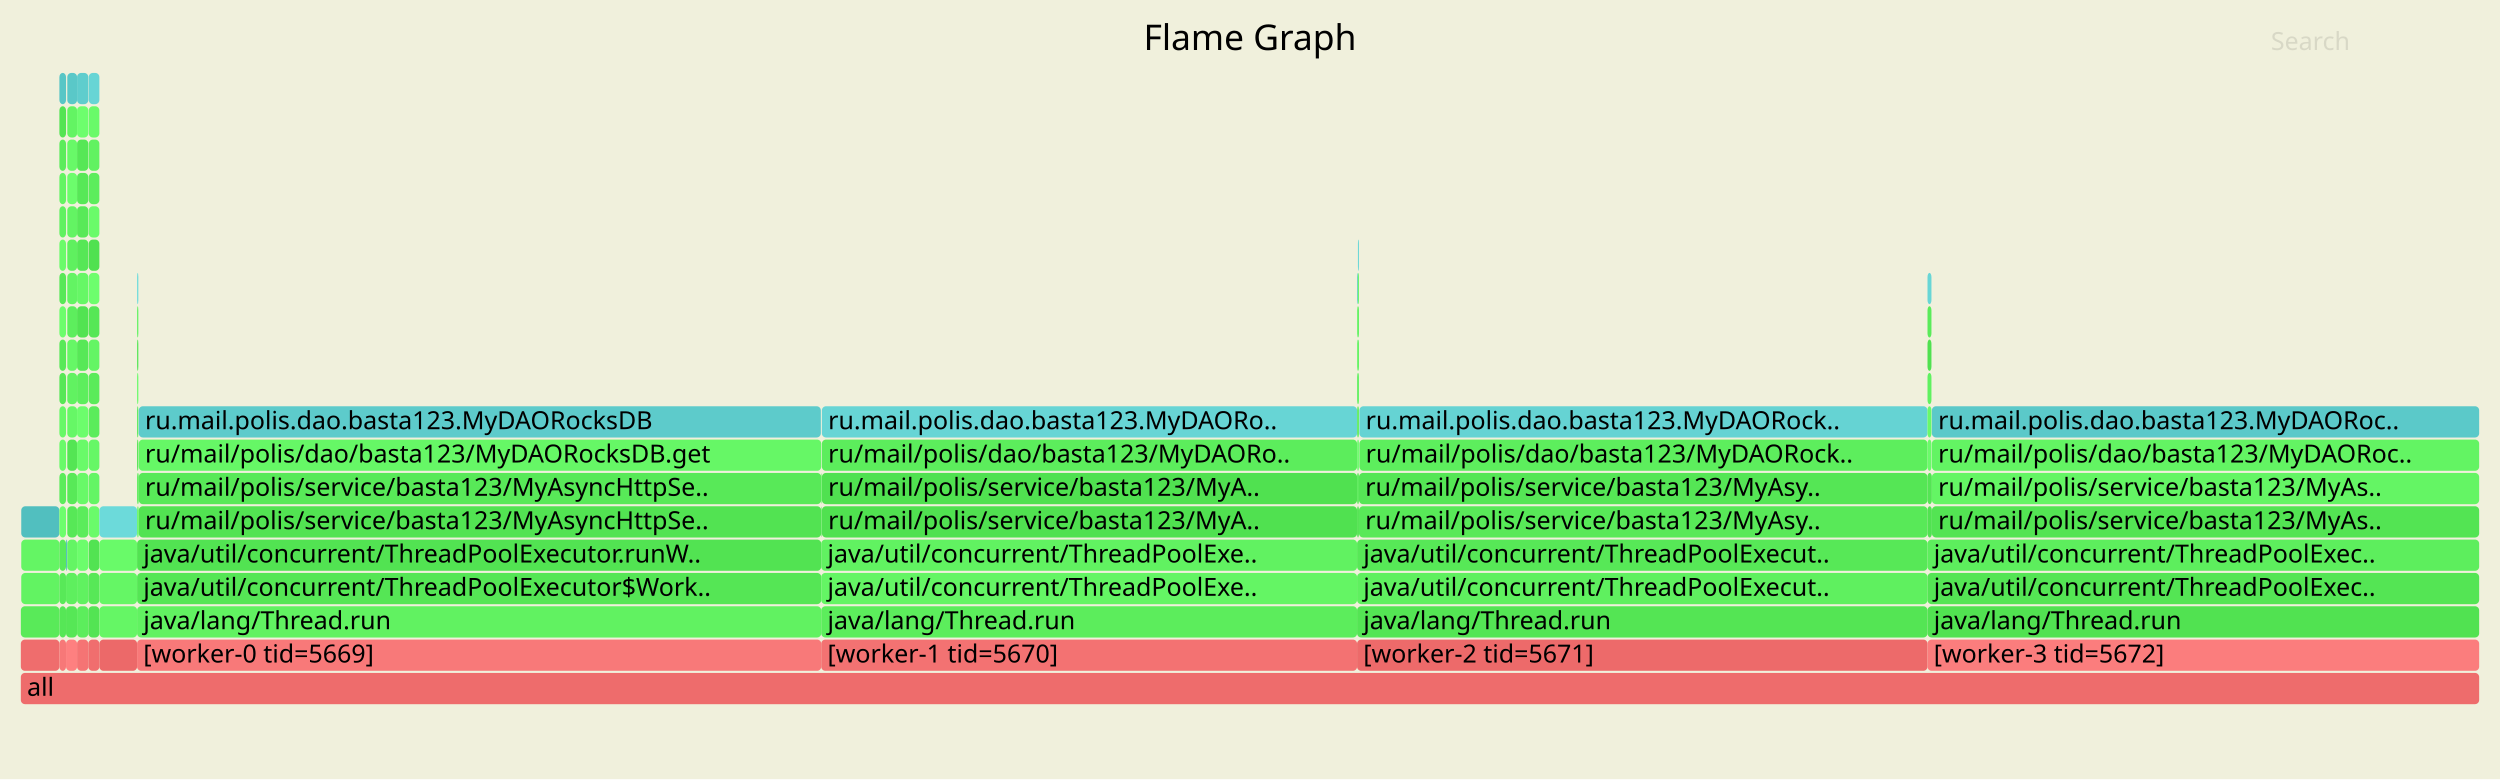
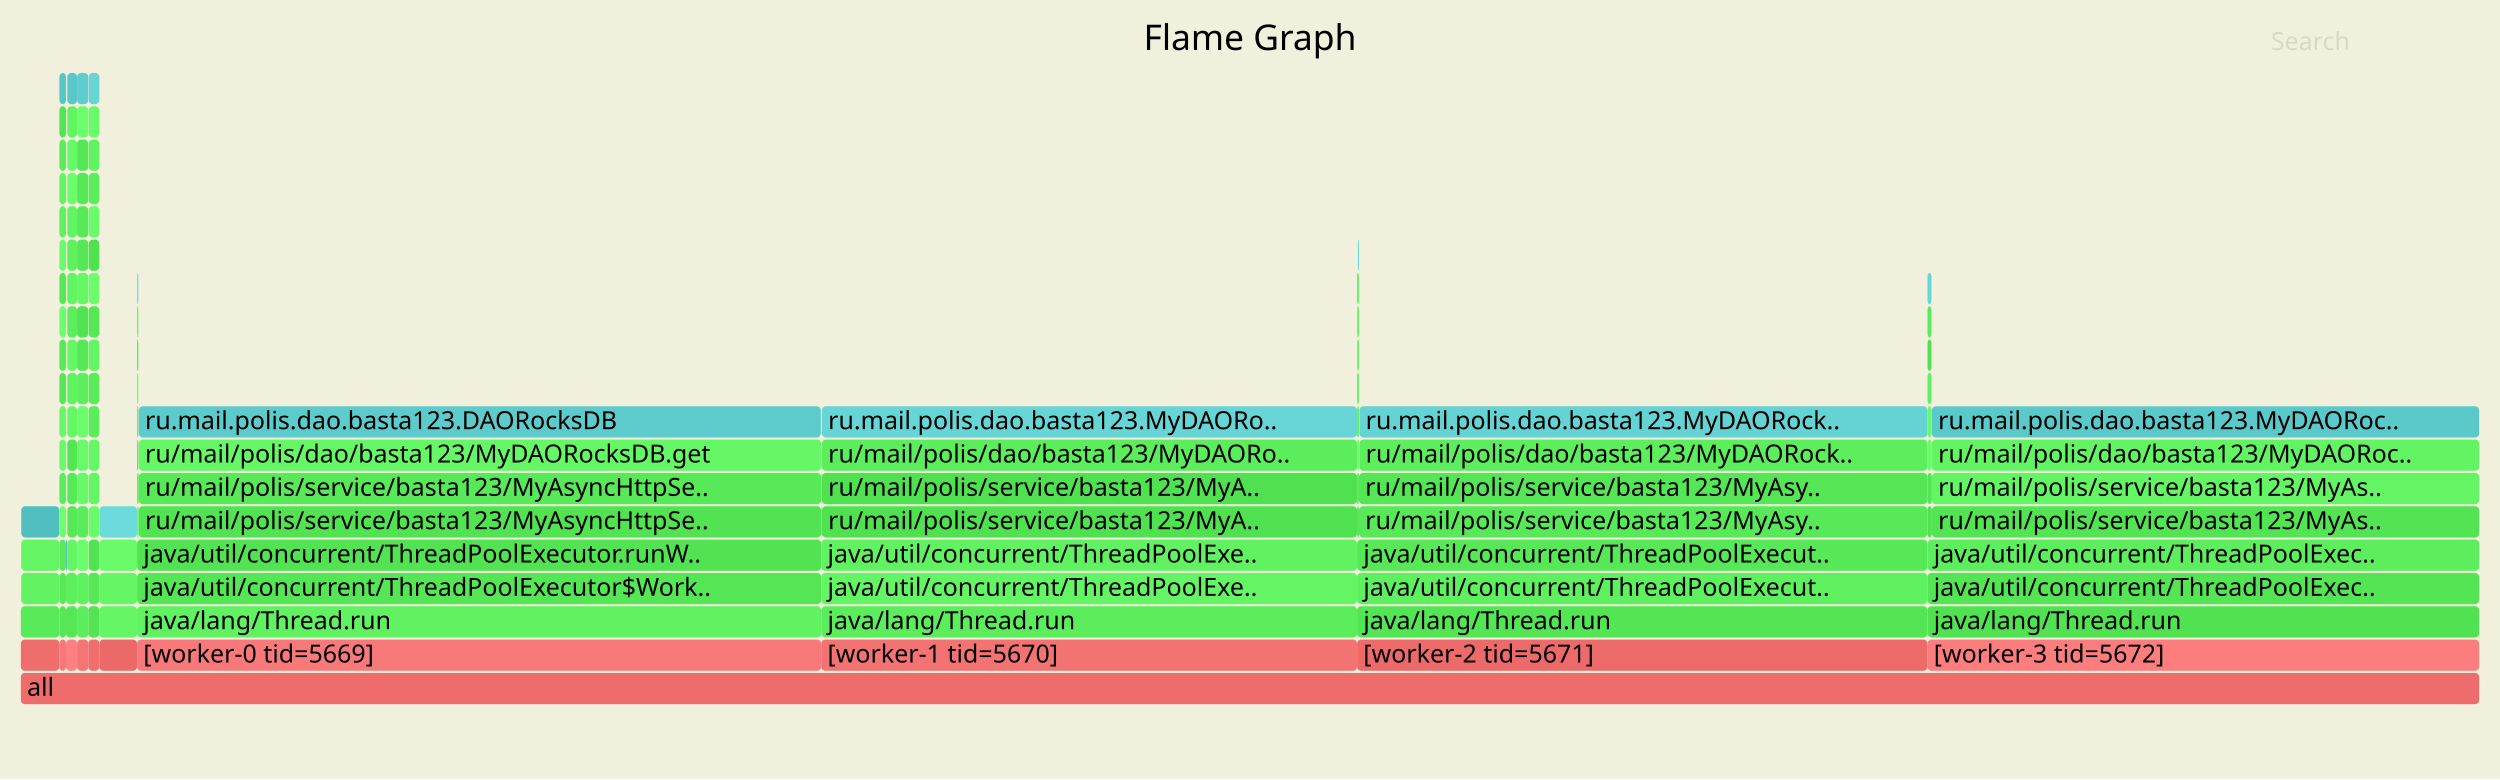
<svg xmlns="http://www.w3.org/2000/svg" version="1.1" width="1200" height="374" viewBox="0 0 1200 374">
  <style type="text/css">
	text { font-family:Verdana; font-size:12px; fill:rgb(0,0,0); }
	#search { opacity:0.1; cursor:pointer; }
	#search:hover, #search.show { opacity:1; }
	#subtitle { text-anchor:middle; font-color:rgb(160,160,160); }
	#title { text-anchor:middle; font-size:17px}
	#unzoom { cursor:pointer; }
	#frames &gt; *:hover { stroke:black; stroke-width:0.5; cursor:pointer; }
	.hide { display:none; }
	.parent { opacity:0.5; }
</style>
  <rect x="0" y="0" width="100%" height="100%" fill="rgb(240,240,220)" />
  <text id="title" x="600" y="24">Flame Graph</text>
  <text id="details" x="10" y="357"> </text>
  <text id="unzoom" x="10" y="24" class="hide">Reset Zoom</text>
  <text id="search" x="1090" y="24">Search</text>
  <text id="matched" x="1090" y="357"> </text>
  <g id="frames">
    <g>
      <rect x="10.0" y="323.0" width="1180.0" height="15" fill="#ee6c6c" rx="2" ry="2" />
      <text x="13.0" y="334.0">all</text>
    </g>
    <g>
      <rect x="10.0" y="307.0" width="18.5" height="15" fill="#ef6d6d" rx="2" ry="2" />
      <text x="13.0" y="318.0" />
    </g>
    <g>
      <rect x="10.0" y="291.0" width="18.5" height="15" fill="#59ea59" rx="2" ry="2" />
      <text x="13.0" y="302.0" />
    </g>
    <g>
      <rect x="10.2" y="275.0" width="18.3" height="15" fill="#62f362" rx="2" ry="2" />
      <text x="13.2" y="286.0" />
    </g>
    <g>
      <rect x="10.2" y="259.0" width="18.3" height="15" fill="#64f564" rx="2" ry="2" />
      <text x="13.2" y="270.0" />
    </g>
    <g>
      <rect x="10.2" y="243.0" width="18.3" height="15" fill="#51bfbf" rx="2" ry="2" />
      <text x="13.2" y="254.0" />
    </g>
    <g>
      <rect x="28.5" y="307.0" width="3.2" height="15" fill="#f77878" rx="2" ry="2" />
      <text x="31.5" y="318.0" />
    </g>
    <g>
      <rect x="28.5" y="291.0" width="3.2" height="15" fill="#56e756" rx="2" ry="2" />
      <text x="31.5" y="302.0" />
    </g>
    <g>
      <rect x="28.5" y="275.0" width="3.2" height="15" fill="#58e958" rx="2" ry="2" />
      <text x="31.5" y="286.0" />
    </g>
    <g>
      <rect x="28.5" y="259.0" width="3.2" height="15" fill="#59ea59" rx="2" ry="2" />
      <text x="31.5" y="270.0" />
    </g>
    <g>
      <rect x="28.5" y="243.0" width="3.2" height="15" fill="#6dfe6d" rx="2" ry="2" />
      <text x="31.5" y="254.0" />
    </g>
    <g>
      <rect x="28.5" y="227.0" width="3.2" height="15" fill="#5bec5b" rx="2" ry="2" />
      <text x="31.5" y="238.0" />
    </g>
    <g>
      <rect x="28.5" y="211.0" width="3.2" height="15" fill="#69fa69" rx="2" ry="2" />
      <text x="31.5" y="222.0" />
    </g>
    <g>
      <rect x="28.5" y="195.0" width="3.2" height="15" fill="#67f867" rx="2" ry="2" />
      <text x="31.5" y="206.0" />
    </g>
    <g>
      <rect x="28.5" y="179.0" width="3.2" height="15" fill="#56e756" rx="2" ry="2" />
      <text x="31.5" y="190.0" />
    </g>
    <g>
      <rect x="28.5" y="163.0" width="3.2" height="15" fill="#58e958" rx="2" ry="2" />
      <text x="31.5" y="174.0" />
    </g>
    <g>
      <rect x="28.5" y="147.0" width="3.2" height="15" fill="#6cfd6c" rx="2" ry="2" />
      <text x="31.5" y="158.0" />
    </g>
    <g>
      <rect x="28.5" y="131.0" width="3.2" height="15" fill="#57e857" rx="2" ry="2" />
      <text x="31.5" y="142.0" />
    </g>
    <g>
      <rect x="28.5" y="115.0" width="3.2" height="15" fill="#6afb6a" rx="2" ry="2" />
      <text x="31.5" y="126.0" />
    </g>
    <g>
      <rect x="28.5" y="99.0" width="3.2" height="15" fill="#60f160" rx="2" ry="2" />
      <text x="31.5" y="110.0" />
    </g>
    <g>
      <rect x="28.5" y="83.0" width="3.2" height="15" fill="#63f463" rx="2" ry="2" />
      <text x="31.5" y="94.0" />
    </g>
    <g>
      <rect x="28.5" y="67.0" width="3.2" height="15" fill="#5bec5b" rx="2" ry="2" />
      <text x="31.5" y="78.0" />
    </g>
    <g>
      <rect x="28.5" y="51.0" width="3.2" height="15" fill="#53e453" rx="2" ry="2" />
      <text x="31.5" y="62.0" />
    </g>
    <g>
      <rect x="28.5" y="35.0" width="3.2" height="15" fill="#58c6c6" rx="2" ry="2" />
      <text x="31.5" y="46.0" />
    </g>
    <g>
      <rect x="31.7" y="307.0" width="5.3" height="15" fill="#fe8080" rx="2" ry="2" />
      <text x="34.7" y="318.0" />
    </g>
    <g>
      <rect x="31.7" y="291.0" width="5.3" height="15" fill="#56e756" rx="2" ry="2" />
      <text x="34.7" y="302.0" />
    </g>
    <g>
      <rect x="31.7" y="275.0" width="5.3" height="15" fill="#5eef5e" rx="2" ry="2" />
      <text x="34.7" y="286.0" />
    </g>
    <g>
      <rect x="31.7" y="259.0" width="0.6" height="15" fill="#50bebe" rx="2" ry="2" />
      <text x="34.7" y="270.0" />
    </g>
    <g>
      <rect x="32.3" y="259.0" width="4.7" height="15" fill="#64f564" rx="2" ry="2" />
      <text x="35.3" y="270.0" />
    </g>
    <g>
      <rect x="32.3" y="243.0" width="4.7" height="15" fill="#57e857" rx="2" ry="2" />
      <text x="35.3" y="254.0" />
    </g>
    <g>
      <rect x="32.3" y="227.0" width="4.7" height="15" fill="#58e958" rx="2" ry="2" />
      <text x="35.3" y="238.0" />
    </g>
    <g>
      <rect x="32.3" y="211.0" width="4.7" height="15" fill="#54e554" rx="2" ry="2" />
      <text x="35.3" y="222.0" />
    </g>
    <g>
      <rect x="32.3" y="195.0" width="4.7" height="15" fill="#66f766" rx="2" ry="2" />
      <text x="35.3" y="206.0" />
    </g>
    <g>
      <rect x="32.3" y="179.0" width="4.7" height="15" fill="#61f261" rx="2" ry="2" />
      <text x="35.3" y="190.0" />
    </g>
    <g>
      <rect x="32.3" y="163.0" width="4.7" height="15" fill="#66f766" rx="2" ry="2" />
      <text x="35.3" y="174.0" />
    </g>
    <g>
      <rect x="32.3" y="147.0" width="4.7" height="15" fill="#5dee5d" rx="2" ry="2" />
      <text x="35.3" y="158.0" />
    </g>
    <g>
      <rect x="32.3" y="131.0" width="4.7" height="15" fill="#63f463" rx="2" ry="2" />
      <text x="35.3" y="142.0" />
    </g>
    <g>
      <rect x="32.3" y="115.0" width="4.7" height="15" fill="#5ff05f" rx="2" ry="2" />
      <text x="35.3" y="126.0" />
    </g>
    <g>
      <rect x="32.3" y="99.0" width="4.7" height="15" fill="#63f463" rx="2" ry="2" />
      <text x="35.3" y="110.0" />
    </g>
    <g>
      <rect x="32.3" y="83.0" width="4.7" height="15" fill="#6cfd6c" rx="2" ry="2" />
      <text x="35.3" y="94.0" />
    </g>
    <g>
      <rect x="32.3" y="67.0" width="4.7" height="15" fill="#68f968" rx="2" ry="2" />
      <text x="35.3" y="78.0" />
    </g>
    <g>
      <rect x="32.3" y="51.0" width="4.7" height="15" fill="#63f463" rx="2" ry="2" />
      <text x="35.3" y="62.0" />
    </g>
    <g>
      <rect x="32.3" y="35.0" width="4.7" height="15" fill="#5ac8c8" rx="2" ry="2" />
      <text x="35.3" y="46.0" />
    </g>
    <g>
      <rect x="37.0" y="307.0" width="5.4" height="15" fill="#f57474" rx="2" ry="2" />
      <text x="40.0" y="318.0" />
    </g>
    <g>
      <rect x="37.0" y="291.0" width="5.4" height="15" fill="#5ced5c" rx="2" ry="2" />
      <text x="40.0" y="302.0" />
    </g>
    <g>
      <rect x="37.0" y="275.0" width="5.4" height="15" fill="#60f160" rx="2" ry="2" />
      <text x="40.0" y="286.0" />
    </g>
    <g>
      <rect x="37.0" y="259.0" width="5.4" height="15" fill="#6cfd6c" rx="2" ry="2" />
      <text x="40.0" y="270.0" />
    </g>
    <g>
      <rect x="37.0" y="243.0" width="5.4" height="15" fill="#5bec5b" rx="2" ry="2" />
      <text x="40.0" y="254.0" />
    </g>
    <g>
      <rect x="37.0" y="227.0" width="5.4" height="15" fill="#68f968" rx="2" ry="2" />
      <text x="40.0" y="238.0" />
    </g>
    <g>
      <rect x="37.0" y="211.0" width="5.4" height="15" fill="#69fa69" rx="2" ry="2" />
      <text x="40.0" y="222.0" />
    </g>
    <g>
      <rect x="37.0" y="195.0" width="5.4" height="15" fill="#6cfd6c" rx="2" ry="2" />
      <text x="40.0" y="206.0" />
    </g>
    <g>
      <rect x="37.0" y="179.0" width="5.4" height="15" fill="#5dee5d" rx="2" ry="2" />
      <text x="40.0" y="190.0" />
    </g>
    <g>
      <rect x="37.0" y="163.0" width="5.4" height="15" fill="#57e857" rx="2" ry="2" />
      <text x="40.0" y="174.0" />
    </g>
    <g>
      <rect x="37.0" y="147.0" width="5.4" height="15" fill="#52e352" rx="2" ry="2" />
      <text x="40.0" y="158.0" />
    </g>
    <g>
      <rect x="37.0" y="131.0" width="5.4" height="15" fill="#66f766" rx="2" ry="2" />
      <text x="40.0" y="142.0" />
    </g>
    <g>
      <rect x="37.0" y="115.0" width="5.4" height="15" fill="#56e756" rx="2" ry="2" />
      <text x="40.0" y="126.0" />
    </g>
    <g>
      <rect x="37.0" y="99.0" width="5.4" height="15" fill="#58e958" rx="2" ry="2" />
      <text x="40.0" y="110.0" />
    </g>
    <g>
      <rect x="37.0" y="83.0" width="5.4" height="15" fill="#57e857" rx="2" ry="2" />
      <text x="40.0" y="94.0" />
    </g>
    <g>
      <rect x="37.0" y="67.0" width="5.4" height="15" fill="#56e756" rx="2" ry="2" />
      <text x="40.0" y="78.0" />
    </g>
    <g>
      <rect x="37.0" y="51.0" width="5.4" height="15" fill="#6dfe6d" rx="2" ry="2" />
      <text x="40.0" y="62.0" />
    </g>
    <g>
      <rect x="37.0" y="35.0" width="5.4" height="15" fill="#5fcdcd" rx="2" ry="2" />
      <text x="40.0" y="46.0" />
    </g>
    <g>
      <rect x="42.4" y="307.0" width="5.3" height="15" fill="#f06e6e" rx="2" ry="2" />
      <text x="45.4" y="318.0" />
    </g>
    <g>
      <rect x="42.4" y="291.0" width="5.3" height="15" fill="#53e453" rx="2" ry="2" />
      <text x="45.4" y="302.0" />
    </g>
    <g>
      <rect x="42.4" y="275.0" width="5.3" height="15" fill="#57e857" rx="2" ry="2" />
      <text x="45.4" y="286.0" />
    </g>
    <g>
      <rect x="42.6" y="259.0" width="5.1" height="15" fill="#52e352" rx="2" ry="2" />
      <text x="45.6" y="270.0" />
    </g>
    <g>
      <rect x="42.6" y="243.0" width="5.1" height="15" fill="#6afb6a" rx="2" ry="2" />
      <text x="45.6" y="254.0" />
    </g>
    <g>
      <rect x="42.6" y="227.0" width="5.1" height="15" fill="#64f564" rx="2" ry="2" />
      <text x="45.6" y="238.0" />
    </g>
    <g>
      <rect x="42.6" y="211.0" width="5.1" height="15" fill="#66f766" rx="2" ry="2" />
      <text x="45.6" y="222.0" />
    </g>
    <g>
      <rect x="42.6" y="195.0" width="5.1" height="15" fill="#5bec5b" rx="2" ry="2" />
      <text x="45.6" y="206.0" />
    </g>
    <g>
      <rect x="42.6" y="179.0" width="5.1" height="15" fill="#5aeb5a" rx="2" ry="2" />
      <text x="45.6" y="190.0" />
    </g>
    <g>
      <rect x="42.6" y="163.0" width="5.1" height="15" fill="#64f564" rx="2" ry="2" />
      <text x="45.6" y="174.0" />
    </g>
    <g>
      <rect x="42.6" y="147.0" width="5.1" height="15" fill="#56e756" rx="2" ry="2" />
      <text x="45.6" y="158.0" />
    </g>
    <g>
      <rect x="42.6" y="131.0" width="5.1" height="15" fill="#6dfe6d" rx="2" ry="2" />
      <text x="45.6" y="142.0" />
    </g>
    <g>
      <rect x="42.6" y="115.0" width="5.1" height="15" fill="#50e150" rx="2" ry="2" />
      <text x="45.6" y="126.0" />
    </g>
    <g>
      <rect x="42.6" y="99.0" width="5.1" height="15" fill="#6afb6a" rx="2" ry="2" />
      <text x="45.6" y="110.0" />
    </g>
    <g>
      <rect x="42.6" y="83.0" width="5.1" height="15" fill="#5ced5c" rx="2" ry="2" />
      <text x="45.6" y="94.0" />
    </g>
    <g>
      <rect x="42.6" y="67.0" width="5.1" height="15" fill="#61f261" rx="2" ry="2" />
      <text x="45.6" y="78.0" />
    </g>
    <g>
      <rect x="42.6" y="51.0" width="5.1" height="15" fill="#69fa69" rx="2" ry="2" />
      <text x="45.6" y="62.0" />
    </g>
    <g>
      <rect x="42.6" y="35.0" width="5.1" height="15" fill="#67d5d5" rx="2" ry="2" />
      <text x="45.6" y="46.0" />
    </g>
    <g>
      <rect x="47.7" y="307.0" width="18.1" height="15" fill="#ec6969" rx="2" ry="2" />
      <text x="50.7" y="318.0" />
    </g>
    <g>
      <rect x="47.7" y="291.0" width="18.1" height="15" fill="#65f665" rx="2" ry="2" />
      <text x="50.7" y="302.0" />
    </g>
    <g>
      <rect x="47.7" y="275.0" width="18.1" height="15" fill="#65f665" rx="2" ry="2" />
      <text x="50.7" y="286.0" />
    </g>
    <g>
      <rect x="47.7" y="259.0" width="18.1" height="15" fill="#69fa69" rx="2" ry="2" />
      <text x="50.7" y="270.0" />
    </g>
    <g>
      <rect x="47.7" y="243.0" width="18.1" height="15" fill="#6cdada" rx="2" ry="2" />
      <text x="50.7" y="254.0" />
    </g>
    <g>
      <rect x="65.8" y="307.0" width="328.4" height="15" fill="#f87979" rx="2" ry="2" />
      <text x="68.8" y="318.0">[worker-0 tid=5669]</text>
    </g>
    <g>
      <rect x="65.8" y="291.0" width="328.4" height="15" fill="#61f261" rx="2" ry="2" />
      <text x="68.8" y="302.0">java/lang/Thread.run</text>
    </g>
    <g>
      <rect x="65.8" y="275.0" width="328.4" height="15" fill="#55e655" rx="2" ry="2" />
      <text x="68.8" y="286.0">java/util/concurrent/ThreadPoolExecutor$Work..</text>
    </g>
    <g>
      <rect x="65.8" y="259.0" width="328.4" height="15" fill="#52e352" rx="2" ry="2" />
      <text x="68.8" y="270.0">java/util/concurrent/ThreadPoolExecutor.runW..</text>
    </g>
    <g>
      <rect x="65.8" y="243.0" width="0.8" height="15" fill="#68f968" rx="2" ry="2" />
      <text x="68.8" y="254.0" />
    </g>
    <g>
      <rect x="65.8" y="227.0" width="0.8" height="15" fill="#5bec5b" rx="2" ry="2" />
      <text x="68.8" y="238.0" />
    </g>
    <g>
      <rect x="65.8" y="211.0" width="0.6" height="15" fill="#52e352" rx="2" ry="2" />
      <text x="68.8" y="222.0" />
    </g>
    <g>
      <rect x="65.8" y="195.0" width="0.6" height="15" fill="#59ea59" rx="2" ry="2" />
      <text x="68.8" y="206.0" />
    </g>
    <g>
      <rect x="65.8" y="179.0" width="0.6" height="15" fill="#6afb6a" rx="2" ry="2" />
      <text x="68.8" y="190.0" />
    </g>
    <g>
      <rect x="65.8" y="163.0" width="0.6" height="15" fill="#55e655" rx="2" ry="2" />
      <text x="68.8" y="174.0" />
    </g>
    <g>
      <rect x="65.8" y="147.0" width="0.6" height="15" fill="#61f261" rx="2" ry="2" />
      <text x="68.8" y="158.0" />
    </g>
    <g>
      <rect x="65.8" y="131.0" width="0.6" height="15" fill="#6ddbdb" rx="2" ry="2" />
      <text x="68.8" y="142.0" />
    </g>
    <g>
      <rect x="66.6" y="243.0" width="327.6" height="15" fill="#52e352" rx="2" ry="2" />
      <text x="69.6" y="254.0">ru/mail/polis/service/basta123/MyAsyncHttpSe..</text>
    </g>
    <g>
      <rect x="66.6" y="227.0" width="327.6" height="15" fill="#58e958" rx="2" ry="2" />
      <text x="69.6" y="238.0">ru/mail/polis/service/basta123/MyAsyncHttpSe..</text>
    </g>
    <g>
      <rect x="66.6" y="211.0" width="327.6" height="15" fill="#66f766" rx="2" ry="2" />
      <text x="69.6" y="222.0">ru/mail/polis/dao/basta123/MyDAORocksDB.get</text>
    </g>
    <g>
      <rect x="66.6" y="195.0" width="327.4" height="15" fill="#5dcbcb" rx="2" ry="2" />
-       <text x="69.6" y="206.0">ru.mail.polis.dao.basta123.MyDAORocksDB</text>
+       <text x="69.6" y="206.0">ru.mail.polis.dao.basta123.DAORocksDB</text>
    </g>
    <g>
      <rect x="394.2" y="307.0" width="257.2" height="15" fill="#f37272" rx="2" ry="2" />
      <text x="397.2" y="318.0">[worker-1 tid=5670]</text>
    </g>
    <g>
      <rect x="394.2" y="291.0" width="257.2" height="15" fill="#5ced5c" rx="2" ry="2" />
      <text x="397.2" y="302.0">java/lang/Thread.run</text>
    </g>
    <g>
      <rect x="394.2" y="275.0" width="257.2" height="15" fill="#64f564" rx="2" ry="2" />
      <text x="397.2" y="286.0">java/util/concurrent/ThreadPoolExe..</text>
    </g>
    <g>
      <rect x="394.2" y="259.0" width="257.2" height="15" fill="#61f261" rx="2" ry="2" />
      <text x="397.2" y="270.0">java/util/concurrent/ThreadPoolExe..</text>
    </g>
    <g>
      <rect x="394.2" y="243.0" width="0.3" height="15" fill="#5ced5c" rx="2" ry="2" />
      <text x="397.2" y="254.0" />
    </g>
    <g>
      <rect x="394.2" y="227.0" width="0.3" height="15" fill="#61f261" rx="2" ry="2" />
      <text x="397.2" y="238.0" />
    </g>
    <g>
      <rect x="394.5" y="243.0" width="256.9" height="15" fill="#50e150" rx="2" ry="2" />
      <text x="397.5" y="254.0">ru/mail/polis/service/basta123/MyA..</text>
    </g>
    <g>
      <rect x="394.5" y="227.0" width="256.9" height="15" fill="#50e150" rx="2" ry="2" />
      <text x="397.5" y="238.0">ru/mail/polis/service/basta123/MyA..</text>
    </g>
    <g>
      <rect x="394.5" y="211.0" width="256.9" height="15" fill="#5ced5c" rx="2" ry="2" />
      <text x="397.5" y="222.0">ru/mail/polis/dao/basta123/MyDAORo..</text>
    </g>
    <g>
      <rect x="394.5" y="195.0" width="256.9" height="15" fill="#67d5d5" rx="2" ry="2" />
      <text x="397.5" y="206.0">ru.mail.polis.dao.basta123.MyDAORo..</text>
    </g>
    <g>
      <rect x="651.4" y="307.0" width="273.8" height="15" fill="#ed6a6a" rx="2" ry="2" />
      <text x="654.4" y="318.0">[worker-2 tid=5671]</text>
    </g>
    <g>
      <rect x="651.4" y="291.0" width="273.8" height="15" fill="#54e554" rx="2" ry="2" />
      <text x="654.4" y="302.0">java/lang/Thread.run</text>
    </g>
    <g>
      <rect x="651.4" y="275.0" width="273.8" height="15" fill="#5ff05f" rx="2" ry="2" />
      <text x="654.4" y="286.0">java/util/concurrent/ThreadPoolExecut..</text>
    </g>
    <g>
      <rect x="651.4" y="259.0" width="273.8" height="15" fill="#57e857" rx="2" ry="2" />
      <text x="654.4" y="270.0">java/util/concurrent/ThreadPoolExecut..</text>
    </g>
    <g>
      <rect x="651.4" y="243.0" width="0.9" height="15" fill="#52e352" rx="2" ry="2" />
      <text x="654.4" y="254.0" />
    </g>
    <g>
      <rect x="651.4" y="227.0" width="0.9" height="15" fill="#59ea59" rx="2" ry="2" />
      <text x="654.4" y="238.0" />
    </g>
    <g>
      <rect x="651.4" y="211.0" width="0.4" height="15" fill="#69fa69" rx="2" ry="2" />
      <text x="654.4" y="222.0" />
    </g>
    <g>
      <rect x="651.4" y="195.0" width="0.4" height="15" fill="#57e857" rx="2" ry="2" />
      <text x="654.4" y="206.0" />
    </g>
    <g>
      <rect x="651.4" y="179.0" width="0.4" height="15" fill="#5ced5c" rx="2" ry="2" />
      <text x="654.4" y="190.0" />
    </g>
    <g>
      <rect x="651.4" y="163.0" width="0.4" height="15" fill="#64f564" rx="2" ry="2" />
      <text x="654.4" y="174.0" />
    </g>
    <g>
      <rect x="651.4" y="147.0" width="0.4" height="15" fill="#63f463" rx="2" ry="2" />
      <text x="654.4" y="158.0" />
    </g>
    <g>
      <rect x="651.4" y="131.0" width="0.4" height="15" fill="#5ecccc" rx="2" ry="2" />
      <text x="654.4" y="142.0" />
    </g>
    <g>
      <rect x="651.8" y="211.0" width="0.5" height="15" fill="#6dfe6d" rx="2" ry="2" />
      <text x="654.8" y="222.0" />
    </g>
    <g>
      <rect x="651.8" y="195.0" width="0.5" height="15" fill="#60f160" rx="2" ry="2" />
      <text x="654.8" y="206.0" />
    </g>
    <g>
      <rect x="651.8" y="179.0" width="0.5" height="15" fill="#63f463" rx="2" ry="2" />
      <text x="654.8" y="190.0" />
    </g>
    <g>
      <rect x="651.8" y="163.0" width="0.5" height="15" fill="#61f261" rx="2" ry="2" />
      <text x="654.8" y="174.0" />
    </g>
    <g>
      <rect x="651.8" y="147.0" width="0.5" height="15" fill="#60f160" rx="2" ry="2" />
      <text x="654.8" y="158.0" />
    </g>
    <g>
      <rect x="651.8" y="131.0" width="0.5" height="15" fill="#66f766" rx="2" ry="2" />
      <text x="654.8" y="142.0" />
    </g>
    <g>
      <rect x="651.8" y="115.0" width="0.5" height="15" fill="#69d7d7" rx="2" ry="2" />
      <text x="654.8" y="126.0" />
    </g>
    <g>
      <rect x="652.3" y="243.0" width="272.9" height="15" fill="#58e958" rx="2" ry="2" />
      <text x="655.3" y="254.0">ru/mail/polis/service/basta123/MyAsy..</text>
    </g>
    <g>
      <rect x="652.3" y="227.0" width="272.9" height="15" fill="#55e655" rx="2" ry="2" />
      <text x="655.3" y="238.0">ru/mail/polis/service/basta123/MyAsy..</text>
    </g>
    <g>
      <rect x="652.5" y="211.0" width="272.7" height="15" fill="#5dee5d" rx="2" ry="2" />
      <text x="655.5" y="222.0">ru/mail/polis/dao/basta123/MyDAORock..</text>
    </g>
    <g>
      <rect x="652.5" y="195.0" width="272.7" height="15" fill="#65d3d3" rx="2" ry="2" />
      <text x="655.5" y="206.0">ru.mail.polis.dao.basta123.MyDAORock..</text>
    </g>
    <g>
      <rect x="925.2" y="307.0" width="264.8" height="15" fill="#fb7d7d" rx="2" ry="2" />
      <text x="928.2" y="318.0">[worker-3 tid=5672]</text>
    </g>
    <g>
      <rect x="925.2" y="291.0" width="264.8" height="15" fill="#51e251" rx="2" ry="2" />
      <text x="928.2" y="302.0">java/lang/Thread.run</text>
    </g>
    <g>
      <rect x="925.2" y="275.0" width="264.8" height="15" fill="#54e554" rx="2" ry="2" />
      <text x="928.2" y="286.0">java/util/concurrent/ThreadPoolExec..</text>
    </g>
    <g>
      <rect x="925.2" y="259.0" width="264.8" height="15" fill="#5dee5d" rx="2" ry="2" />
      <text x="928.2" y="270.0">java/util/concurrent/ThreadPoolExec..</text>
    </g>
    <g>
      <rect x="925.2" y="243.0" width="2.1" height="15" fill="#51e251" rx="2" ry="2" />
      <text x="928.2" y="254.0" />
    </g>
    <g>
      <rect x="925.2" y="227.0" width="2.1" height="15" fill="#54e554" rx="2" ry="2" />
      <text x="928.2" y="238.0" />
    </g>
    <g>
      <rect x="925.2" y="211.0" width="1.9" height="15" fill="#6afb6a" rx="2" ry="2" />
      <text x="928.2" y="222.0" />
    </g>
    <g>
      <rect x="925.2" y="195.0" width="1.9" height="15" fill="#69fa69" rx="2" ry="2" />
      <text x="928.2" y="206.0" />
    </g>
    <g>
      <rect x="925.2" y="179.0" width="1.9" height="15" fill="#60f160" rx="2" ry="2" />
      <text x="928.2" y="190.0" />
    </g>
    <g>
      <rect x="925.2" y="163.0" width="1.9" height="15" fill="#50e150" rx="2" ry="2" />
      <text x="928.2" y="174.0" />
    </g>
    <g>
      <rect x="925.2" y="147.0" width="1.9" height="15" fill="#5aeb5a" rx="2" ry="2" />
      <text x="928.2" y="158.0" />
    </g>
    <g>
      <rect x="925.2" y="131.0" width="1.9" height="15" fill="#68d6d6" rx="2" ry="2" />
      <text x="928.2" y="142.0" />
    </g>
    <g>
      <rect x="927.3" y="243.0" width="262.7" height="15" fill="#53e453" rx="2" ry="2" />
      <text x="930.3" y="254.0">ru/mail/polis/service/basta123/MyAs..</text>
    </g>
    <g>
      <rect x="927.3" y="227.0" width="262.7" height="15" fill="#64f564" rx="2" ry="2" />
      <text x="930.3" y="238.0">ru/mail/polis/service/basta123/MyAs..</text>
    </g>
    <g>
      <rect x="927.3" y="211.0" width="262.7" height="15" fill="#63f463" rx="2" ry="2" />
      <text x="930.3" y="222.0">ru/mail/polis/dao/basta123/MyDAORoc..</text>
    </g>
    <g>
      <rect x="927.3" y="195.0" width="262.7" height="15" fill="#5bc9c9" rx="2" ry="2" />
      <text x="930.3" y="206.0">ru.mail.polis.dao.basta123.MyDAORoc..</text>
    </g>
  </g>
</svg>
